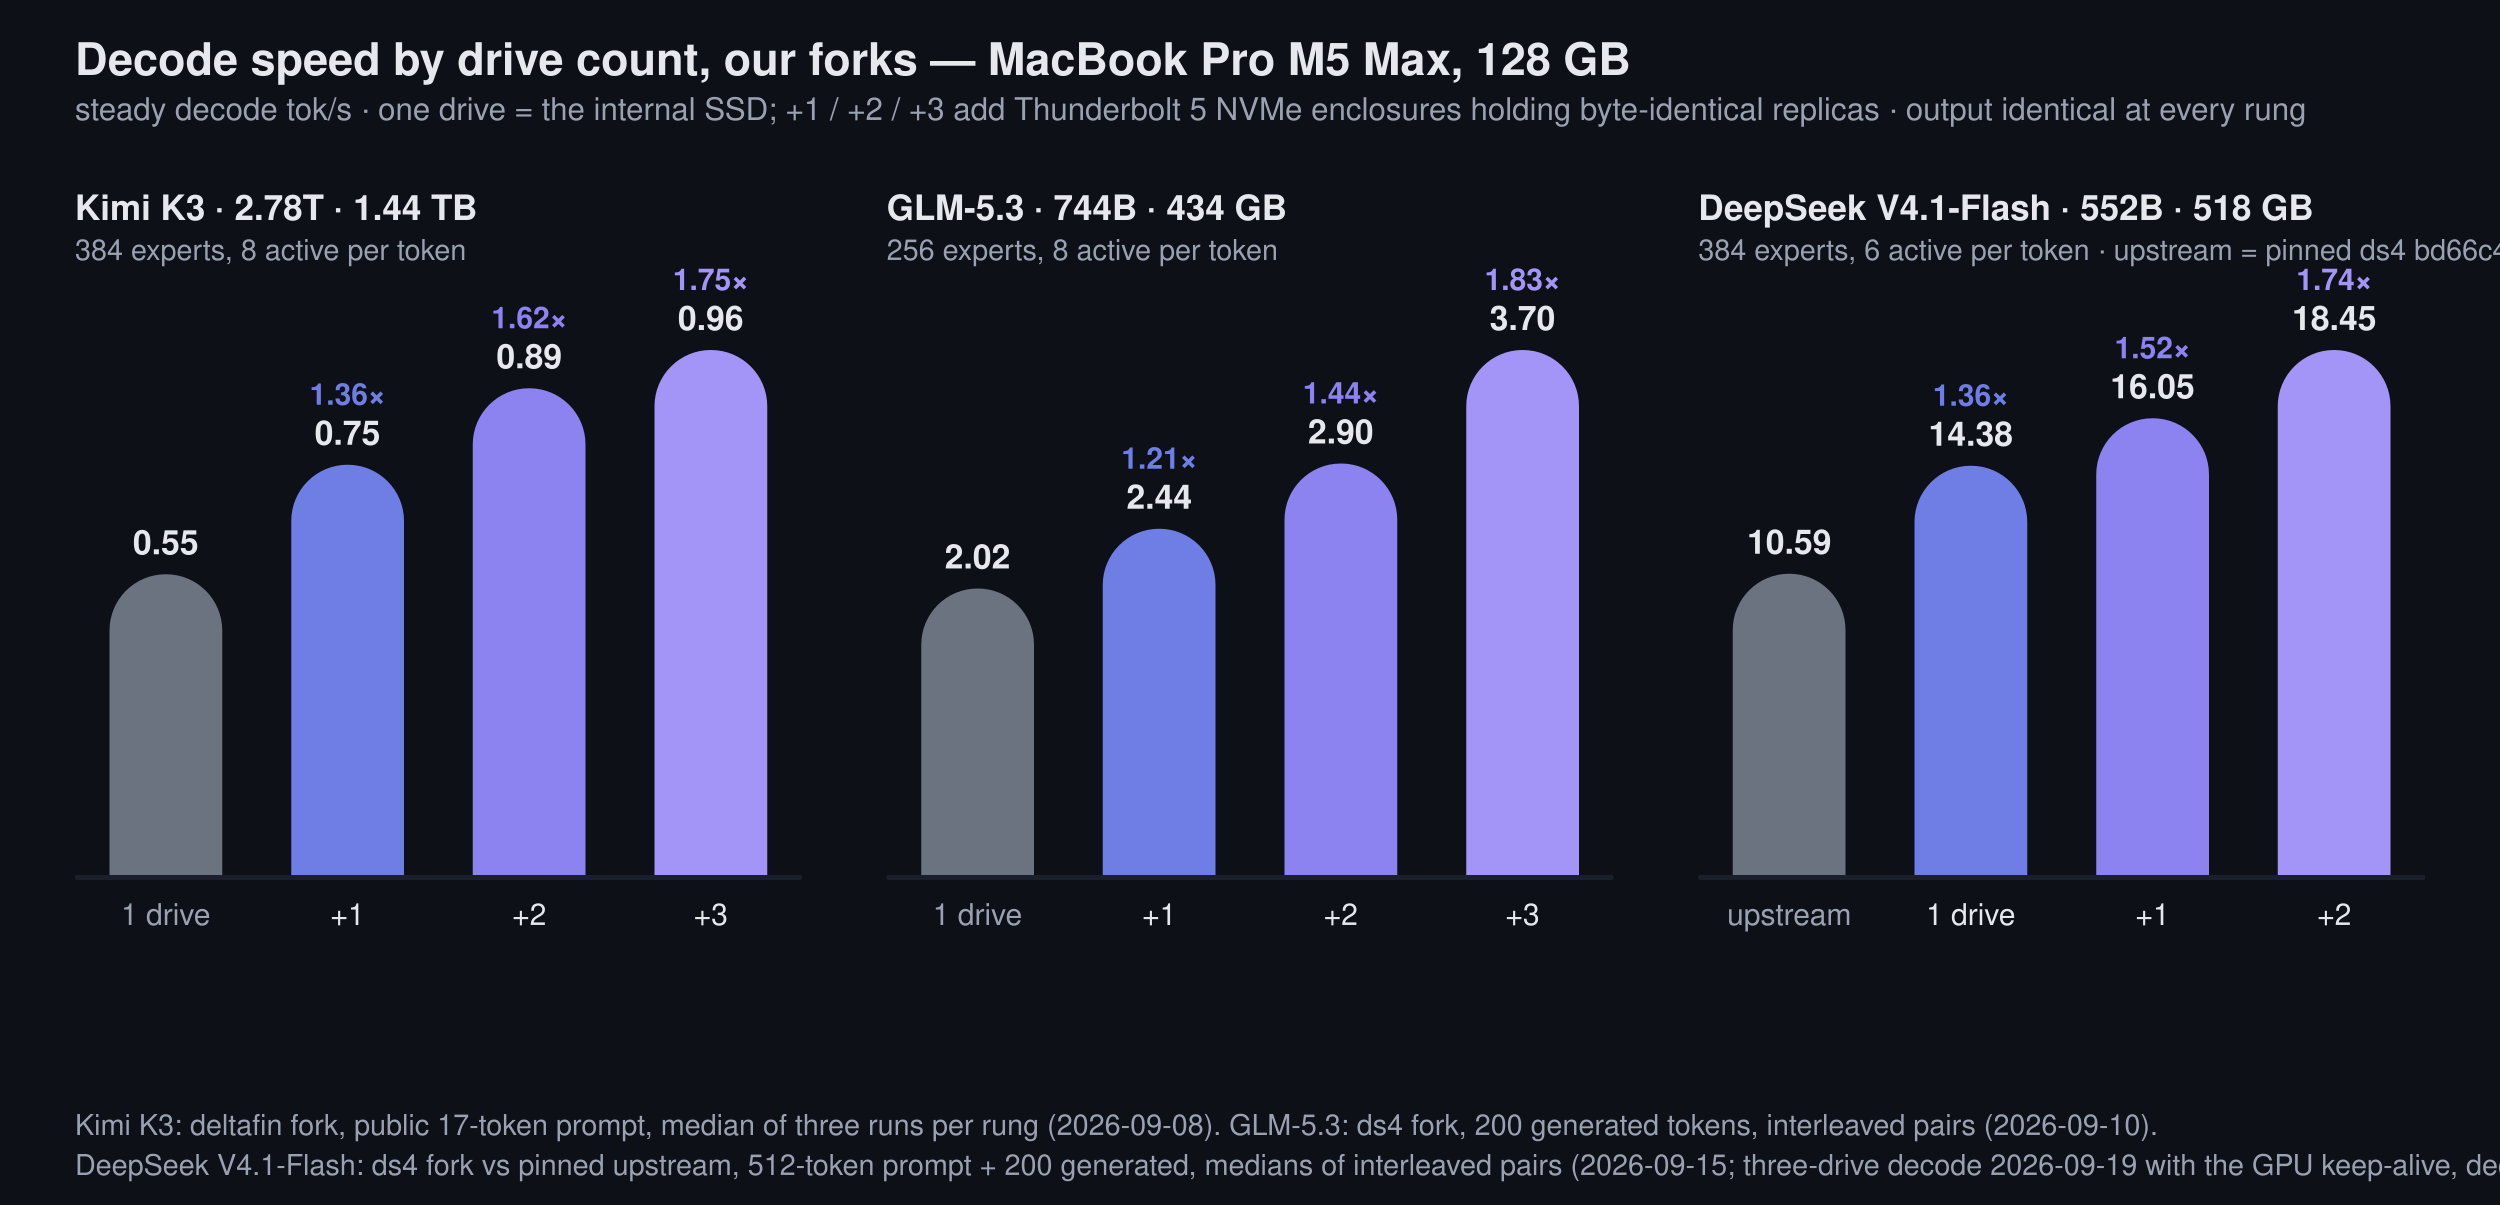
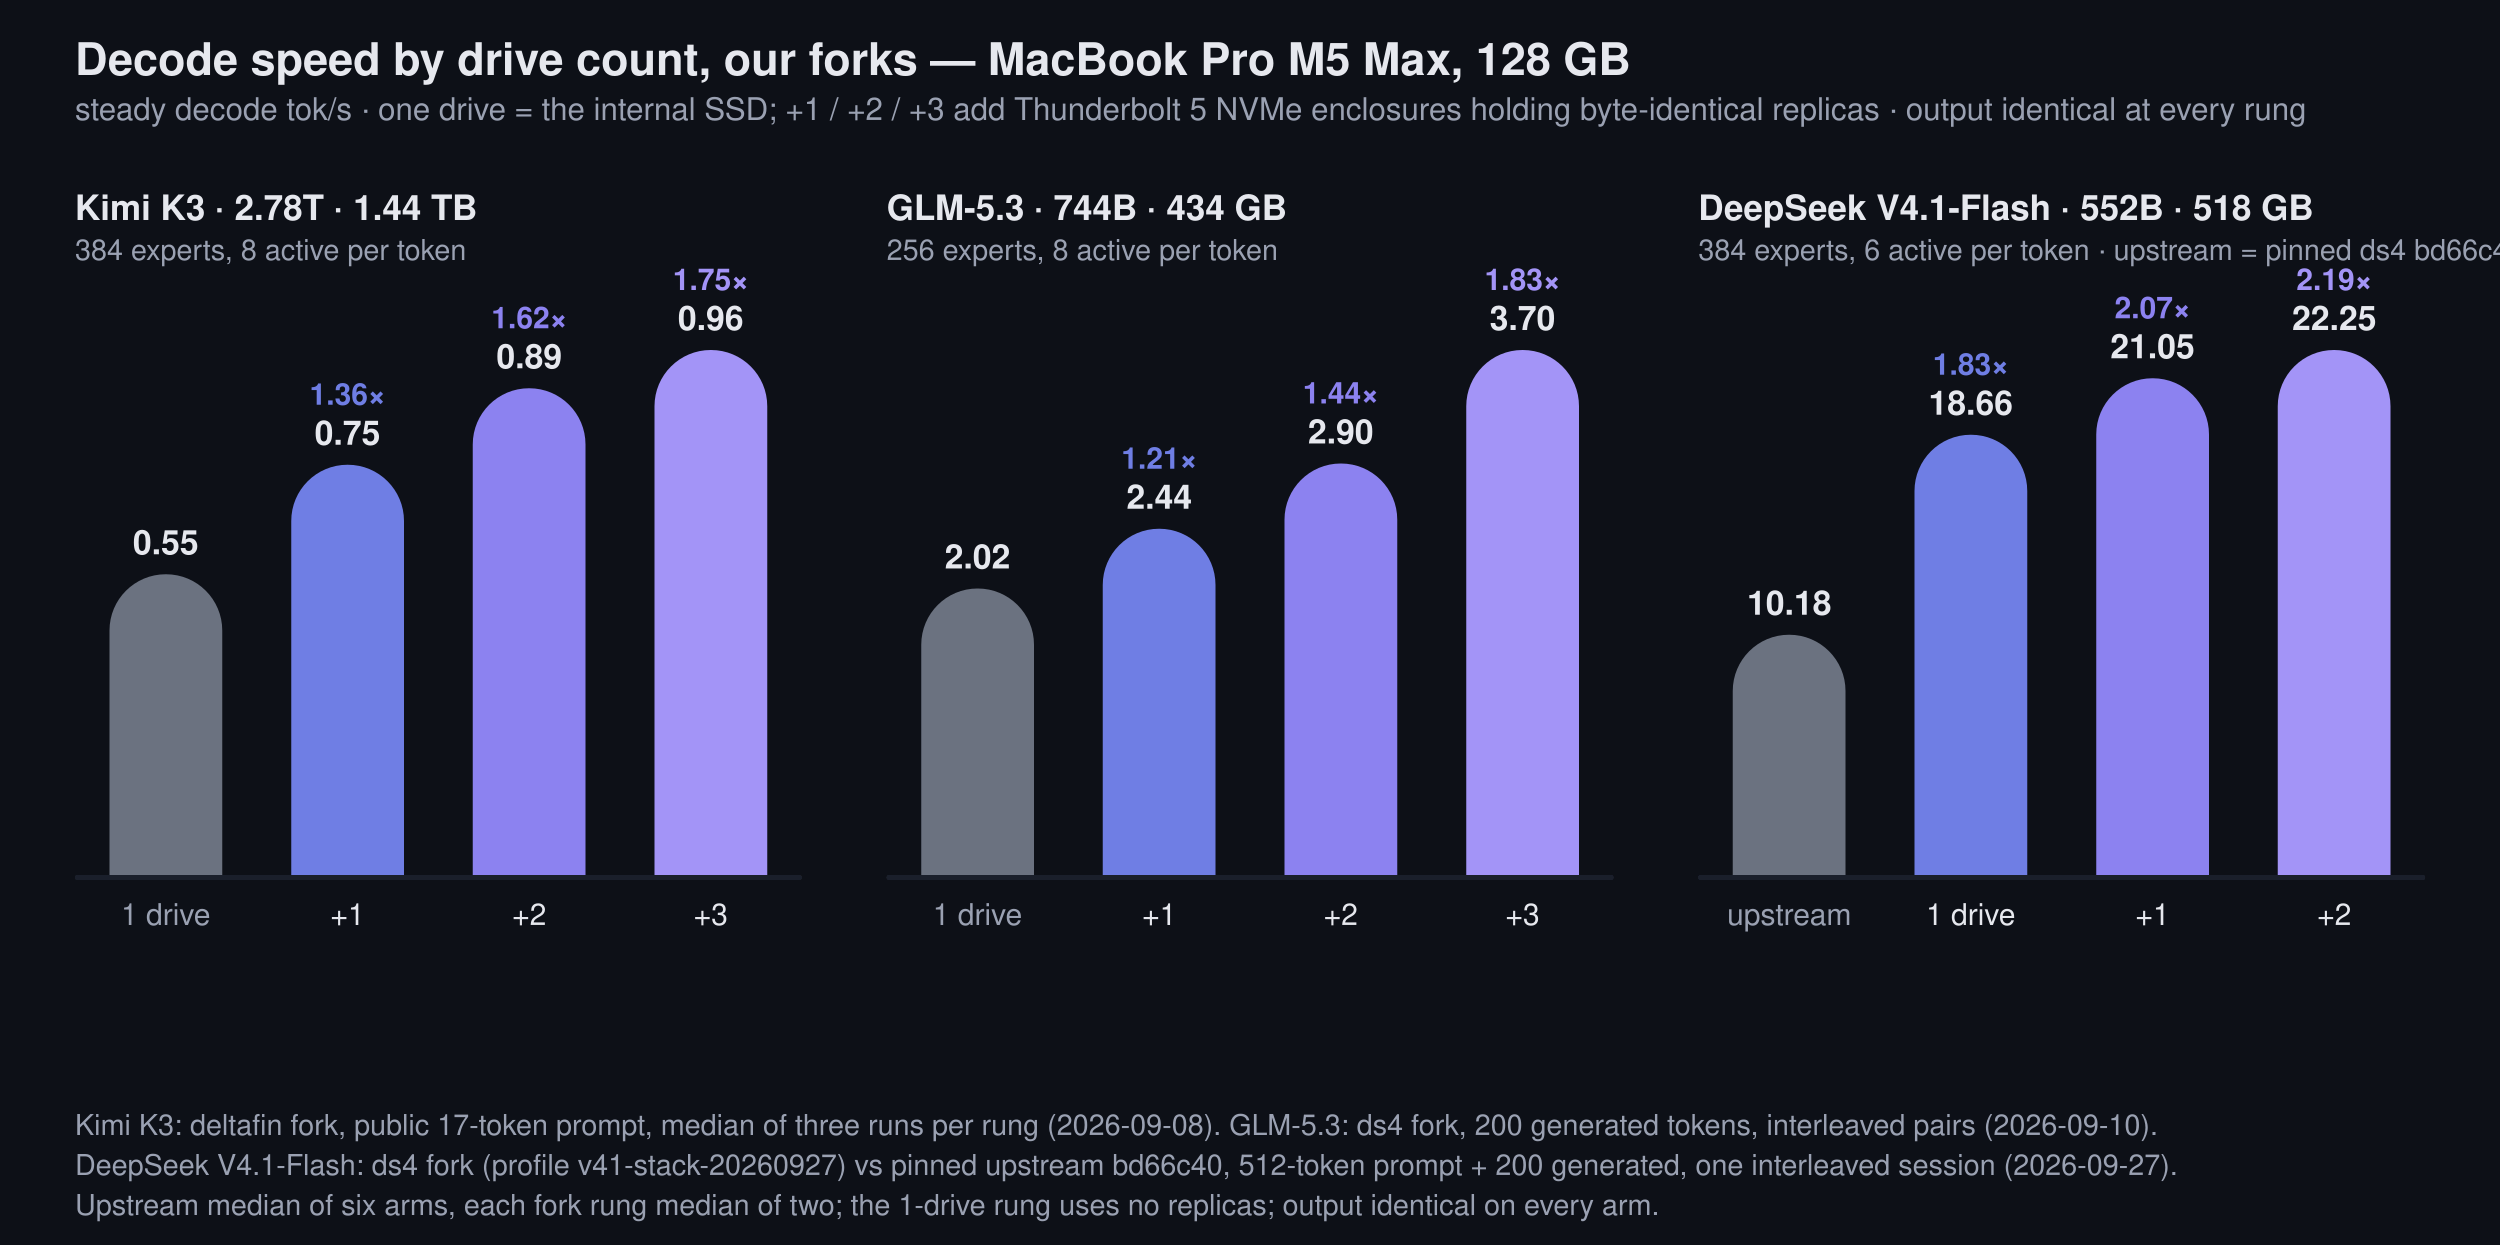
- <svg xmlns="http://www.w3.org/2000/svg" viewBox="0 0 1000 482" width="1000" height="482" font-family="-apple-system,BlinkMacSystemFont,Segoe UI,Helvetica,Arial,sans-serif">
-   <rect width="1000" height="482" fill="#0d1017" />
+ <svg xmlns="http://www.w3.org/2000/svg" viewBox="0 0 1000 498" width="1000" height="498" font-family="-apple-system,BlinkMacSystemFont,Segoe UI,Helvetica,Arial,sans-serif">
+   <rect width="1000" height="498" fill="#0d1017" />
  <text x="30" y="30" font-size="18" font-weight="700" fill="#e6e8ee">Decode speed by drive count, our forks — MacBook Pro M5 Max, 128 GB</text>
  <text x="30" y="48" font-size="12.5" fill="#9aa1b2">steady decode tok/s · one drive = the internal SSD; +1 / +2 / +3 add Thunderbolt 5 NVMe enclosures holding byte-identical replicas · output identical at every rung</text>
  <text x="30.0" y="88" font-size="14" font-weight="700" fill="#e6e8ee">Kimi K3 · 2.78T · 1.44 TB</text>
  <text x="30.0" y="104" font-size="11.5" fill="#9aa1b2">384 experts, 8 active per token</text>
  <rect x="30.0" y="350" width="290.7" height="2" rx="1" fill="#1a1f2b" />
  <rect x="43.8" y="229.7" width="45.1" height="142.8" rx="22.5" fill="#6b7280" />
  <rect x="42.8" y="351" width="47.1" height="24.5" fill="#0d1017" />
  <rect x="30.0" y="350" width="290.7" height="2" rx="1" fill="#1a1f2b" />
  <text x="66.3" y="221.7" font-size="13.5" font-weight="700" text-anchor="middle" fill="#e6e8ee">0.55</text>
  <text x="66.3" y="370" font-size="12" text-anchor="middle" fill="#9aa1b2">1 drive</text>
  <rect x="116.5" y="185.9" width="45.1" height="186.6" rx="22.5" fill="#6f7ee4" />
  <rect x="115.5" y="351" width="47.1" height="24.5" fill="#0d1017" />
  <rect x="30.0" y="350" width="290.7" height="2" rx="1" fill="#1a1f2b" />
  <text x="139.0" y="177.9" font-size="13.5" font-weight="700" text-anchor="middle" fill="#e6e8ee">0.75</text>
  <text x="139.0" y="161.9" font-size="12" font-weight="600" text-anchor="middle" fill="#6f7ee4">1.36×</text>
  <text x="139.0" y="370" font-size="12" text-anchor="middle" fill="#e6e8ee">+1</text>
  <rect x="189.1" y="155.3" width="45.1" height="217.2" rx="22.5" fill="#8c82f0" />
  <rect x="188.1" y="351" width="47.1" height="24.5" fill="#0d1017" />
  <rect x="30.0" y="350" width="290.7" height="2" rx="1" fill="#1a1f2b" />
  <text x="211.7" y="147.3" font-size="13.5" font-weight="700" text-anchor="middle" fill="#e6e8ee">0.89</text>
  <text x="211.7" y="131.3" font-size="12" font-weight="600" text-anchor="middle" fill="#8c82f0">1.62×</text>
  <text x="211.7" y="370" font-size="12" text-anchor="middle" fill="#e6e8ee">+2</text>
  <rect x="261.8" y="140.0" width="45.1" height="232.5" rx="22.5" fill="#a394f7" />
  <rect x="260.8" y="351" width="47.1" height="24.5" fill="#0d1017" />
  <rect x="30.0" y="350" width="290.7" height="2" rx="1" fill="#1a1f2b" />
  <text x="284.3" y="132.0" font-size="13.5" font-weight="700" text-anchor="middle" fill="#e6e8ee">0.96</text>
  <text x="284.3" y="116.0" font-size="12" font-weight="600" text-anchor="middle" fill="#a394f7">1.75×</text>
  <text x="284.3" y="370" font-size="12" text-anchor="middle" fill="#e6e8ee">+3</text>
  <text x="354.667" y="88" font-size="14" font-weight="700" fill="#e6e8ee">GLM-5.3 · 744B · 434 GB</text>
  <text x="354.667" y="104" font-size="11.5" fill="#9aa1b2">256 experts, 8 active per token</text>
  <rect x="354.667" y="350" width="290.7" height="2" rx="1" fill="#1a1f2b" />
  <rect x="368.5" y="235.4" width="45.1" height="137.2" rx="22.5" fill="#6b7280" />
  <rect x="367.5" y="351" width="47.1" height="24.5" fill="#0d1017" />
  <rect x="354.667" y="350" width="290.7" height="2" rx="1" fill="#1a1f2b" />
  <text x="391.0" y="227.4" font-size="13.5" font-weight="700" text-anchor="middle" fill="#e6e8ee">2.02</text>
  <text x="391.0" y="370" font-size="12" text-anchor="middle" fill="#9aa1b2">1 drive</text>
  <rect x="441.1" y="211.5" width="45.1" height="161.0" rx="22.5" fill="#6f7ee4" />
  <rect x="440.1" y="351" width="47.1" height="24.5" fill="#0d1017" />
  <rect x="354.667" y="350" width="290.7" height="2" rx="1" fill="#1a1f2b" />
  <text x="463.7" y="203.5" font-size="13.5" font-weight="700" text-anchor="middle" fill="#e6e8ee">2.44</text>
  <text x="463.7" y="187.5" font-size="12" font-weight="600" text-anchor="middle" fill="#6f7ee4">1.21×</text>
  <text x="463.7" y="370" font-size="12" text-anchor="middle" fill="#e6e8ee">+1</text>
  <rect x="513.8" y="185.4" width="45.1" height="187.1" rx="22.5" fill="#8c82f0" />
  <rect x="512.8" y="351" width="47.1" height="24.5" fill="#0d1017" />
  <rect x="354.667" y="350" width="290.7" height="2" rx="1" fill="#1a1f2b" />
  <text x="536.3" y="177.4" font-size="13.5" font-weight="700" text-anchor="middle" fill="#e6e8ee">2.90</text>
  <text x="536.3" y="161.4" font-size="12" font-weight="600" text-anchor="middle" fill="#8c82f0">1.44×</text>
  <text x="536.3" y="370" font-size="12" text-anchor="middle" fill="#e6e8ee">+2</text>
  <rect x="586.5" y="140.0" width="45.1" height="232.5" rx="22.5" fill="#a394f7" />
  <rect x="585.5" y="351" width="47.1" height="24.5" fill="#0d1017" />
  <rect x="354.667" y="350" width="290.7" height="2" rx="1" fill="#1a1f2b" />
  <text x="609.0" y="132.0" font-size="13.5" font-weight="700" text-anchor="middle" fill="#e6e8ee">3.70</text>
  <text x="609.0" y="116.0" font-size="12" font-weight="600" text-anchor="middle" fill="#a394f7">1.83×</text>
  <text x="609.0" y="370" font-size="12" text-anchor="middle" fill="#e6e8ee">+3</text>
  <text x="679.333" y="88" font-size="14" font-weight="700" fill="#e6e8ee">DeepSeek V4.1-Flash · 552B · 518 GB</text>
  <text x="679.333" y="104" font-size="11.5" fill="#9aa1b2">384 experts, 6 active per token · upstream = pinned ds4 bd66c40 on the same single drive</text>
  <rect x="679.333" y="350" width="290.7" height="2" rx="1" fill="#1a1f2b" />
-   <rect x="693.1" y="229.5" width="45.1" height="143.1" rx="22.5" fill="#6b7280" />
+   <rect x="693.1" y="253.9" width="45.1" height="118.6" rx="22.5" fill="#6b7280" />
  <rect x="692.1" y="351" width="47.1" height="24.5" fill="#0d1017" />
  <rect x="679.333" y="350" width="290.7" height="2" rx="1" fill="#1a1f2b" />
-   <text x="715.7" y="221.5" font-size="13.5" font-weight="700" text-anchor="middle" fill="#e6e8ee">10.59</text>
+   <text x="715.7" y="245.9" font-size="13.5" font-weight="700" text-anchor="middle" fill="#e6e8ee">10.18</text>
  <text x="715.7" y="370" font-size="12" text-anchor="middle" fill="#9aa1b2">upstream</text>
-   <rect x="765.8" y="186.3" width="45.1" height="186.2" rx="22.5" fill="#6f7ee4" />
+   <rect x="765.8" y="173.9" width="45.1" height="198.6" rx="22.5" fill="#6f7ee4" />
  <rect x="764.8" y="351" width="47.1" height="24.5" fill="#0d1017" />
  <rect x="679.333" y="350" width="290.7" height="2" rx="1" fill="#1a1f2b" />
-   <text x="788.3" y="178.3" font-size="13.5" font-weight="700" text-anchor="middle" fill="#e6e8ee">14.38</text>
-   <text x="788.3" y="162.3" font-size="12" font-weight="600" text-anchor="middle" fill="#6f7ee4">1.36×</text>
+   <text x="788.3" y="165.9" font-size="13.5" font-weight="700" text-anchor="middle" fill="#e6e8ee">18.66</text>
+   <text x="788.3" y="149.9" font-size="12" font-weight="600" text-anchor="middle" fill="#6f7ee4">1.83×</text>
  <text x="788.3" y="370" font-size="12" text-anchor="middle" fill="#e6e8ee">1 drive</text>
-   <rect x="838.5" y="167.3" width="45.1" height="205.2" rx="22.5" fill="#8c82f0" />
+   <rect x="838.5" y="151.3" width="45.1" height="221.2" rx="22.5" fill="#8c82f0" />
  <rect x="837.5" y="351" width="47.1" height="24.5" fill="#0d1017" />
  <rect x="679.333" y="350" width="290.7" height="2" rx="1" fill="#1a1f2b" />
-   <text x="861.0" y="159.3" font-size="13.5" font-weight="700" text-anchor="middle" fill="#e6e8ee">16.05</text>
-   <text x="861.0" y="143.3" font-size="12" font-weight="600" text-anchor="middle" fill="#8c82f0">1.52×</text>
+   <text x="861.0" y="143.3" font-size="13.5" font-weight="700" text-anchor="middle" fill="#e6e8ee">21.05</text>
+   <text x="861.0" y="127.3" font-size="12" font-weight="600" text-anchor="middle" fill="#8c82f0">2.07×</text>
  <text x="861.0" y="370" font-size="12" text-anchor="middle" fill="#e6e8ee">+1</text>
  <rect x="911.1" y="140.0" width="45.1" height="232.5" rx="22.5" fill="#a394f7" />
  <rect x="910.1" y="351" width="47.1" height="24.5" fill="#0d1017" />
  <rect x="679.333" y="350" width="290.7" height="2" rx="1" fill="#1a1f2b" />
-   <text x="933.7" y="132.0" font-size="13.5" font-weight="700" text-anchor="middle" fill="#e6e8ee">18.45</text>
-   <text x="933.7" y="116.0" font-size="12" font-weight="600" text-anchor="middle" fill="#a394f7">1.74×</text>
+   <text x="933.7" y="132.0" font-size="13.5" font-weight="700" text-anchor="middle" fill="#e6e8ee">22.25</text>
+   <text x="933.7" y="116.0" font-size="12" font-weight="600" text-anchor="middle" fill="#a394f7">2.19×</text>
  <text x="933.7" y="370" font-size="12" text-anchor="middle" fill="#e6e8ee">+2</text>
  <text x="30" y="454" font-size="11.5" fill="#9aa1b2">Kimi K3: deltafin fork, public 17-token prompt, median of three runs per rung (2026-09-08). GLM-5.3: ds4 fork, 200 generated tokens, interleaved pairs (2026-09-10).</text>
-   <text x="30" y="470" font-size="11.5" fill="#9aa1b2">DeepSeek V4.1-Flash: ds4 fork vs pinned upstream, 512-token prompt + 200 generated, medians of interleaved pairs (2026-09-15; three-drive decode 2026-09-19 with the GPU keep-alive, decode split 10:6:6 and CPU keep-alive);</text>
+   <text x="30" y="470" font-size="11.5" fill="#9aa1b2">DeepSeek V4.1-Flash: ds4 fork (profile v41-stack-20260927) vs pinned upstream bd66c40, 512-token prompt + 200 generated, one interleaved session (2026-09-27).</text>
+   <text x="30" y="486" font-size="11.5" fill="#9aa1b2">Upstream median of six arms, each fork rung median of two; the 1-drive rung uses no replicas; output identical on every arm.</text>
</svg>
